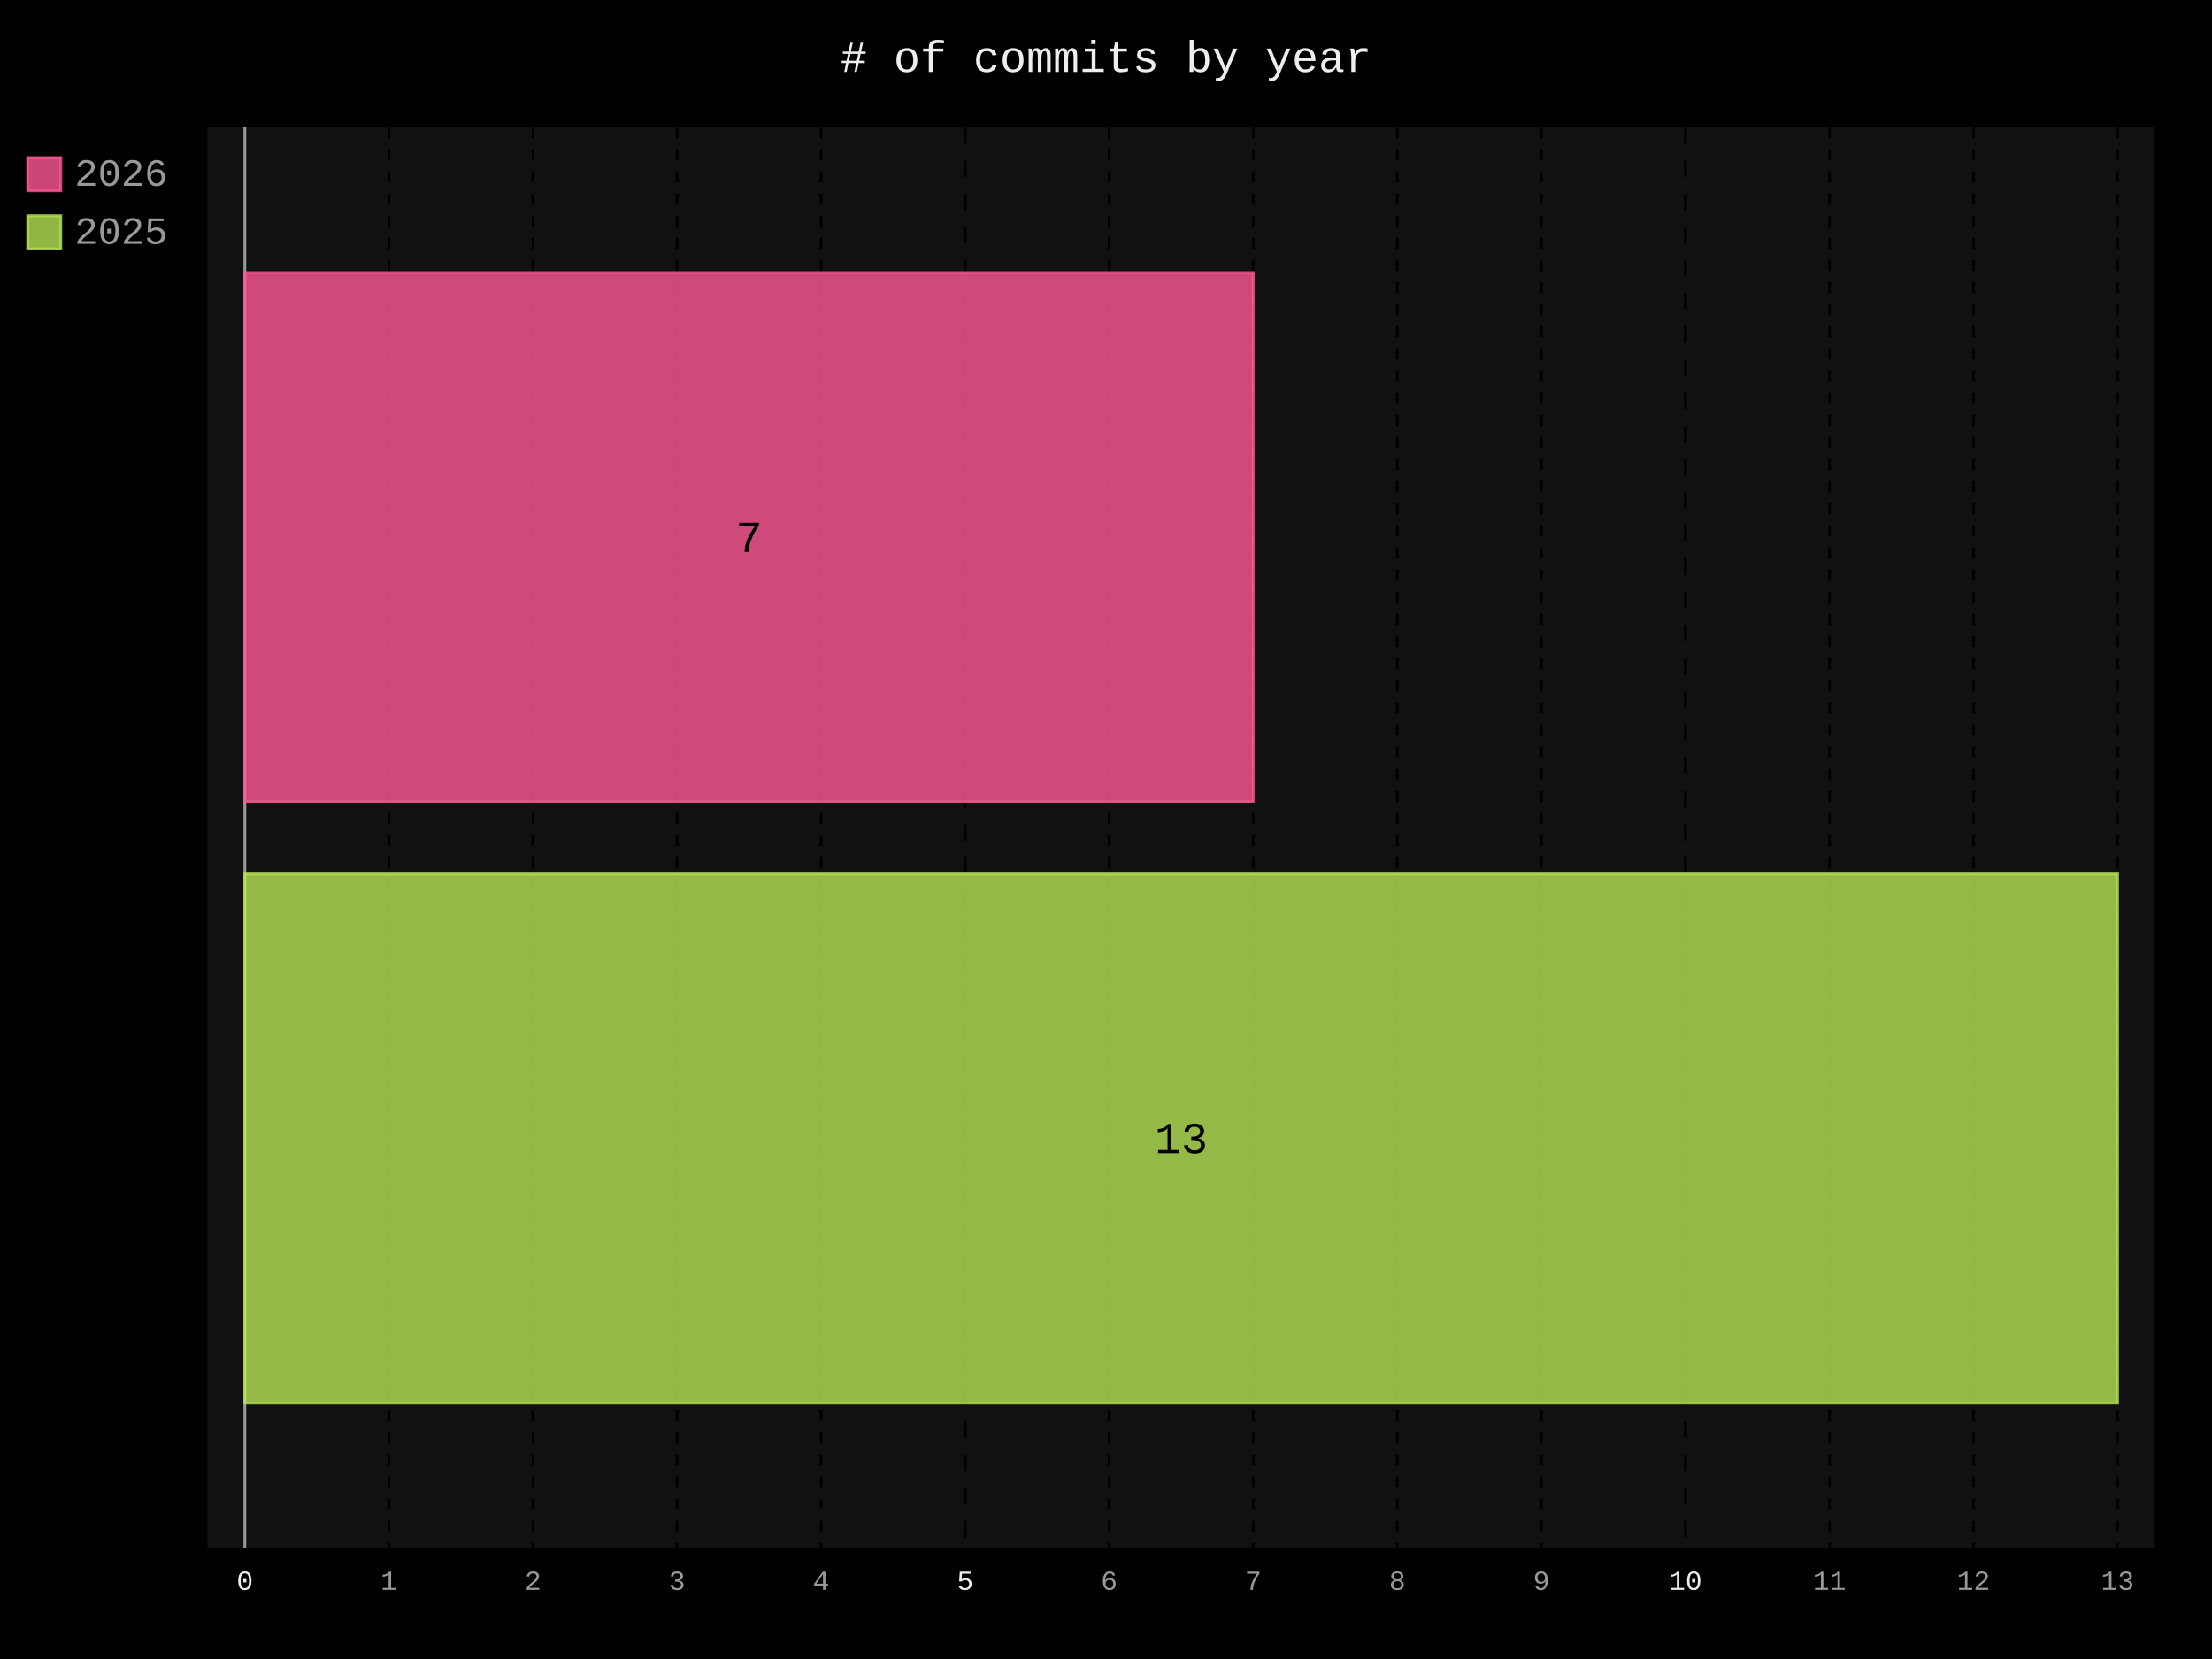
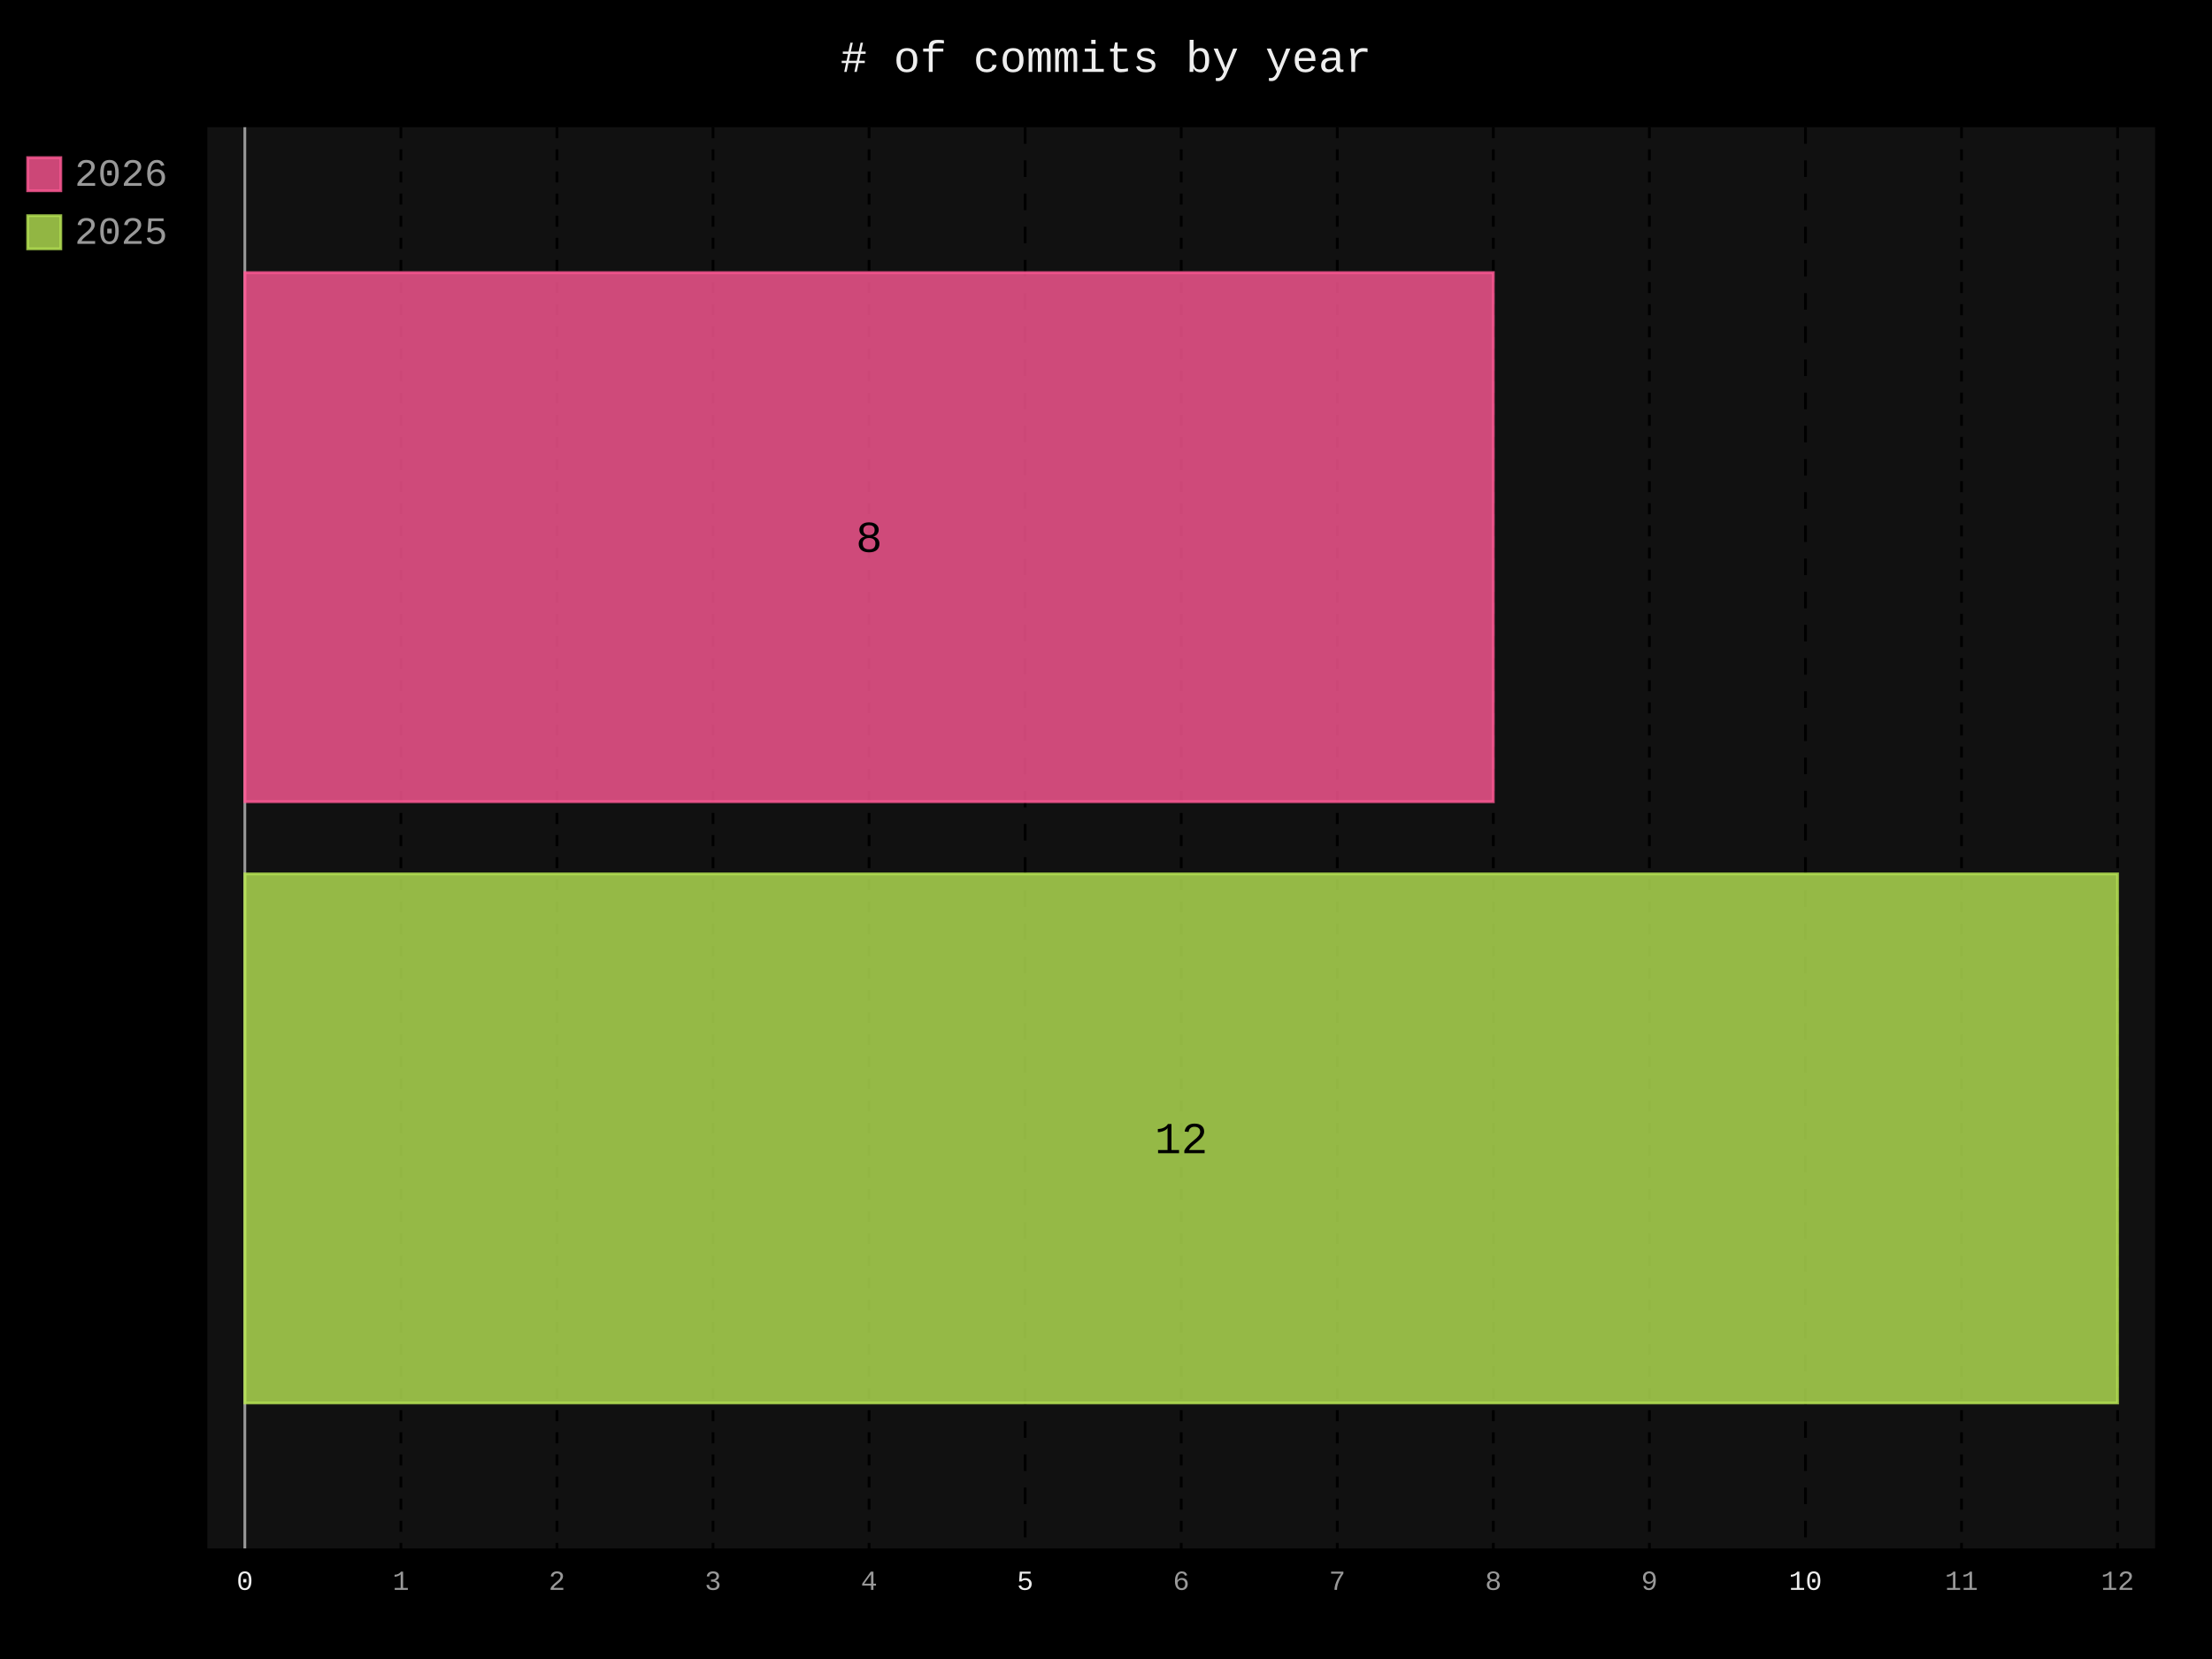
- <svg xmlns="http://www.w3.org/2000/svg" id="chart-6b385048-204c-4cba-bc8f-6c7d2066e29a" class="pygal-chart" viewBox="0 0 800 600">
+ <svg xmlns="http://www.w3.org/2000/svg" id="chart-641bc13b-fc2d-43e6-ad11-a00c5e662fc5" class="pygal-chart" viewBox="0 0 800 600">
  <defs>
-     <style type="text/css">#chart-6b385048-204c-4cba-bc8f-6c7d2066e29a{-webkit-user-select:none;-webkit-font-smoothing:antialiased;font-family:Consolas,"Liberation Mono",Menlo,Courier,monospace}#chart-6b385048-204c-4cba-bc8f-6c7d2066e29a .title{font-family:Consolas,"Liberation Mono",Menlo,Courier,monospace;font-size:16px}#chart-6b385048-204c-4cba-bc8f-6c7d2066e29a .legends .legend text{font-family:Consolas,"Liberation Mono",Menlo,Courier,monospace;font-size:14px}#chart-6b385048-204c-4cba-bc8f-6c7d2066e29a .axis text{font-family:Consolas,"Liberation Mono",Menlo,Courier,monospace;font-size:10px}#chart-6b385048-204c-4cba-bc8f-6c7d2066e29a .axis text.major{font-family:Consolas,"Liberation Mono",Menlo,Courier,monospace;font-size:10px}#chart-6b385048-204c-4cba-bc8f-6c7d2066e29a .text-overlay text.value{font-family:Consolas,"Liberation Mono",Menlo,Courier,monospace;font-size:16px}#chart-6b385048-204c-4cba-bc8f-6c7d2066e29a .text-overlay text.label{font-family:Consolas,"Liberation Mono",Menlo,Courier,monospace;font-size:10px}#chart-6b385048-204c-4cba-bc8f-6c7d2066e29a .tooltip{font-family:Consolas,"Liberation Mono",Menlo,Courier,monospace;font-size:14px}#chart-6b385048-204c-4cba-bc8f-6c7d2066e29a text.no_data{font-family:Consolas,"Liberation Mono",Menlo,Courier,monospace;font-size:64px}
- #chart-6b385048-204c-4cba-bc8f-6c7d2066e29a{background-color:black}#chart-6b385048-204c-4cba-bc8f-6c7d2066e29a path,#chart-6b385048-204c-4cba-bc8f-6c7d2066e29a line,#chart-6b385048-204c-4cba-bc8f-6c7d2066e29a rect,#chart-6b385048-204c-4cba-bc8f-6c7d2066e29a circle{-webkit-transition:250ms;-moz-transition:250ms;transition:250ms}#chart-6b385048-204c-4cba-bc8f-6c7d2066e29a .graph &gt; .background{fill:black}#chart-6b385048-204c-4cba-bc8f-6c7d2066e29a .plot &gt; .background{fill:#111}#chart-6b385048-204c-4cba-bc8f-6c7d2066e29a .graph{fill:#999}#chart-6b385048-204c-4cba-bc8f-6c7d2066e29a text.no_data{fill:#eee}#chart-6b385048-204c-4cba-bc8f-6c7d2066e29a .title{fill:#eee}#chart-6b385048-204c-4cba-bc8f-6c7d2066e29a .legends .legend text{fill:#999}#chart-6b385048-204c-4cba-bc8f-6c7d2066e29a .legends .legend:hover text{fill:#eee}#chart-6b385048-204c-4cba-bc8f-6c7d2066e29a .axis .line{stroke:#eee}#chart-6b385048-204c-4cba-bc8f-6c7d2066e29a .axis .guide.line{stroke:#555}#chart-6b385048-204c-4cba-bc8f-6c7d2066e29a .axis .major.line{stroke:#999}#chart-6b385048-204c-4cba-bc8f-6c7d2066e29a .axis text.major{fill:#eee}#chart-6b385048-204c-4cba-bc8f-6c7d2066e29a .axis.y .guides:hover .guide.line,#chart-6b385048-204c-4cba-bc8f-6c7d2066e29a .line-graph .axis.x .guides:hover .guide.line,#chart-6b385048-204c-4cba-bc8f-6c7d2066e29a .stackedline-graph .axis.x .guides:hover .guide.line,#chart-6b385048-204c-4cba-bc8f-6c7d2066e29a .xy-graph .axis.x .guides:hover .guide.line{stroke:#eee}#chart-6b385048-204c-4cba-bc8f-6c7d2066e29a .axis .guides:hover text{fill:#eee}#chart-6b385048-204c-4cba-bc8f-6c7d2066e29a .reactive{fill-opacity:.8;stroke-opacity:.8;stroke-width:1}#chart-6b385048-204c-4cba-bc8f-6c7d2066e29a .ci{stroke:#999}#chart-6b385048-204c-4cba-bc8f-6c7d2066e29a .reactive.active,#chart-6b385048-204c-4cba-bc8f-6c7d2066e29a .active .reactive{fill-opacity:.4;stroke-opacity:.9;stroke-width:4}#chart-6b385048-204c-4cba-bc8f-6c7d2066e29a .ci .reactive.active{stroke-width:1.5}#chart-6b385048-204c-4cba-bc8f-6c7d2066e29a .series text{fill:#eee}#chart-6b385048-204c-4cba-bc8f-6c7d2066e29a .tooltip rect{fill:#111;stroke:#eee;-webkit-transition:opacity 250ms;-moz-transition:opacity 250ms;transition:opacity 250ms}#chart-6b385048-204c-4cba-bc8f-6c7d2066e29a .tooltip .label{fill:#999}#chart-6b385048-204c-4cba-bc8f-6c7d2066e29a .tooltip .label{fill:#999}#chart-6b385048-204c-4cba-bc8f-6c7d2066e29a .tooltip .legend{font-size:.8em;fill:#555}#chart-6b385048-204c-4cba-bc8f-6c7d2066e29a .tooltip .x_label{font-size:.6em;fill:#eee}#chart-6b385048-204c-4cba-bc8f-6c7d2066e29a .tooltip .xlink{font-size:.5em;text-decoration:underline}#chart-6b385048-204c-4cba-bc8f-6c7d2066e29a .tooltip .value{font-size:1.5em}#chart-6b385048-204c-4cba-bc8f-6c7d2066e29a .bound{font-size:.5em}#chart-6b385048-204c-4cba-bc8f-6c7d2066e29a .max-value{font-size:.75em;fill:#555}#chart-6b385048-204c-4cba-bc8f-6c7d2066e29a .map-element{fill:#111;stroke:#555 !important}#chart-6b385048-204c-4cba-bc8f-6c7d2066e29a .map-element .reactive{fill-opacity:inherit;stroke-opacity:inherit}#chart-6b385048-204c-4cba-bc8f-6c7d2066e29a .color-0,#chart-6b385048-204c-4cba-bc8f-6c7d2066e29a .color-0 a:visited{stroke:#ff5995;fill:#ff5995}#chart-6b385048-204c-4cba-bc8f-6c7d2066e29a .color-1,#chart-6b385048-204c-4cba-bc8f-6c7d2066e29a .color-1 a:visited{stroke:#b6e354;fill:#b6e354}#chart-6b385048-204c-4cba-bc8f-6c7d2066e29a .text-overlay .color-0 text{fill:black}#chart-6b385048-204c-4cba-bc8f-6c7d2066e29a .text-overlay .color-1 text{fill:black}
- #chart-6b385048-204c-4cba-bc8f-6c7d2066e29a text.no_data{text-anchor:middle}#chart-6b385048-204c-4cba-bc8f-6c7d2066e29a .guide.line{fill:none}#chart-6b385048-204c-4cba-bc8f-6c7d2066e29a .centered{text-anchor:middle}#chart-6b385048-204c-4cba-bc8f-6c7d2066e29a .title{text-anchor:middle}#chart-6b385048-204c-4cba-bc8f-6c7d2066e29a .legends .legend text{fill-opacity:1}#chart-6b385048-204c-4cba-bc8f-6c7d2066e29a .axis.x text{text-anchor:middle}#chart-6b385048-204c-4cba-bc8f-6c7d2066e29a .axis.x:not(.web) text[transform]{text-anchor:start}#chart-6b385048-204c-4cba-bc8f-6c7d2066e29a .axis.x:not(.web) text[transform].backwards{text-anchor:end}#chart-6b385048-204c-4cba-bc8f-6c7d2066e29a .axis.y text{text-anchor:end}#chart-6b385048-204c-4cba-bc8f-6c7d2066e29a .axis.y text[transform].backwards{text-anchor:start}#chart-6b385048-204c-4cba-bc8f-6c7d2066e29a .axis.y2 text{text-anchor:start}#chart-6b385048-204c-4cba-bc8f-6c7d2066e29a .axis.y2 text[transform].backwards{text-anchor:end}#chart-6b385048-204c-4cba-bc8f-6c7d2066e29a .axis .guide.line{stroke-dasharray:4,4;stroke:black}#chart-6b385048-204c-4cba-bc8f-6c7d2066e29a .axis .major.guide.line{stroke-dasharray:6,6;stroke:black}#chart-6b385048-204c-4cba-bc8f-6c7d2066e29a .horizontal .axis.y .guide.line,#chart-6b385048-204c-4cba-bc8f-6c7d2066e29a .horizontal .axis.y2 .guide.line,#chart-6b385048-204c-4cba-bc8f-6c7d2066e29a .vertical .axis.x .guide.line{opacity:0}#chart-6b385048-204c-4cba-bc8f-6c7d2066e29a .horizontal .axis.always_show .guide.line,#chart-6b385048-204c-4cba-bc8f-6c7d2066e29a .vertical .axis.always_show .guide.line{opacity:1 !important}#chart-6b385048-204c-4cba-bc8f-6c7d2066e29a .axis.y .guides:hover .guide.line,#chart-6b385048-204c-4cba-bc8f-6c7d2066e29a .axis.y2 .guides:hover .guide.line,#chart-6b385048-204c-4cba-bc8f-6c7d2066e29a .axis.x .guides:hover .guide.line{opacity:1}#chart-6b385048-204c-4cba-bc8f-6c7d2066e29a .axis .guides:hover text{opacity:1}#chart-6b385048-204c-4cba-bc8f-6c7d2066e29a .nofill{fill:none}#chart-6b385048-204c-4cba-bc8f-6c7d2066e29a .subtle-fill{fill-opacity:.2}#chart-6b385048-204c-4cba-bc8f-6c7d2066e29a .dot{stroke-width:1px;fill-opacity:1;stroke-opacity:1}#chart-6b385048-204c-4cba-bc8f-6c7d2066e29a .dot.active{stroke-width:5px}#chart-6b385048-204c-4cba-bc8f-6c7d2066e29a .dot.negative{fill:transparent}#chart-6b385048-204c-4cba-bc8f-6c7d2066e29a text,#chart-6b385048-204c-4cba-bc8f-6c7d2066e29a tspan{stroke:none !important}#chart-6b385048-204c-4cba-bc8f-6c7d2066e29a .series text.active{opacity:1}#chart-6b385048-204c-4cba-bc8f-6c7d2066e29a .tooltip rect{fill-opacity:.95;stroke-width:.5}#chart-6b385048-204c-4cba-bc8f-6c7d2066e29a .tooltip text{fill-opacity:1}#chart-6b385048-204c-4cba-bc8f-6c7d2066e29a .showable{visibility:hidden}#chart-6b385048-204c-4cba-bc8f-6c7d2066e29a .showable.shown{visibility:visible}#chart-6b385048-204c-4cba-bc8f-6c7d2066e29a .gauge-background{fill:rgba(229,229,229,1);stroke:none}#chart-6b385048-204c-4cba-bc8f-6c7d2066e29a .bg-lines{stroke:black;stroke-width:2px}</style>
+     <style type="text/css">#chart-641bc13b-fc2d-43e6-ad11-a00c5e662fc5{-webkit-user-select:none;-webkit-font-smoothing:antialiased;font-family:Consolas,"Liberation Mono",Menlo,Courier,monospace}#chart-641bc13b-fc2d-43e6-ad11-a00c5e662fc5 .title{font-family:Consolas,"Liberation Mono",Menlo,Courier,monospace;font-size:16px}#chart-641bc13b-fc2d-43e6-ad11-a00c5e662fc5 .legends .legend text{font-family:Consolas,"Liberation Mono",Menlo,Courier,monospace;font-size:14px}#chart-641bc13b-fc2d-43e6-ad11-a00c5e662fc5 .axis text{font-family:Consolas,"Liberation Mono",Menlo,Courier,monospace;font-size:10px}#chart-641bc13b-fc2d-43e6-ad11-a00c5e662fc5 .axis text.major{font-family:Consolas,"Liberation Mono",Menlo,Courier,monospace;font-size:10px}#chart-641bc13b-fc2d-43e6-ad11-a00c5e662fc5 .text-overlay text.value{font-family:Consolas,"Liberation Mono",Menlo,Courier,monospace;font-size:16px}#chart-641bc13b-fc2d-43e6-ad11-a00c5e662fc5 .text-overlay text.label{font-family:Consolas,"Liberation Mono",Menlo,Courier,monospace;font-size:10px}#chart-641bc13b-fc2d-43e6-ad11-a00c5e662fc5 .tooltip{font-family:Consolas,"Liberation Mono",Menlo,Courier,monospace;font-size:14px}#chart-641bc13b-fc2d-43e6-ad11-a00c5e662fc5 text.no_data{font-family:Consolas,"Liberation Mono",Menlo,Courier,monospace;font-size:64px}
+ #chart-641bc13b-fc2d-43e6-ad11-a00c5e662fc5{background-color:black}#chart-641bc13b-fc2d-43e6-ad11-a00c5e662fc5 path,#chart-641bc13b-fc2d-43e6-ad11-a00c5e662fc5 line,#chart-641bc13b-fc2d-43e6-ad11-a00c5e662fc5 rect,#chart-641bc13b-fc2d-43e6-ad11-a00c5e662fc5 circle{-webkit-transition:250ms;-moz-transition:250ms;transition:250ms}#chart-641bc13b-fc2d-43e6-ad11-a00c5e662fc5 .graph &gt; .background{fill:black}#chart-641bc13b-fc2d-43e6-ad11-a00c5e662fc5 .plot &gt; .background{fill:#111}#chart-641bc13b-fc2d-43e6-ad11-a00c5e662fc5 .graph{fill:#999}#chart-641bc13b-fc2d-43e6-ad11-a00c5e662fc5 text.no_data{fill:#eee}#chart-641bc13b-fc2d-43e6-ad11-a00c5e662fc5 .title{fill:#eee}#chart-641bc13b-fc2d-43e6-ad11-a00c5e662fc5 .legends .legend text{fill:#999}#chart-641bc13b-fc2d-43e6-ad11-a00c5e662fc5 .legends .legend:hover text{fill:#eee}#chart-641bc13b-fc2d-43e6-ad11-a00c5e662fc5 .axis .line{stroke:#eee}#chart-641bc13b-fc2d-43e6-ad11-a00c5e662fc5 .axis .guide.line{stroke:#555}#chart-641bc13b-fc2d-43e6-ad11-a00c5e662fc5 .axis .major.line{stroke:#999}#chart-641bc13b-fc2d-43e6-ad11-a00c5e662fc5 .axis text.major{fill:#eee}#chart-641bc13b-fc2d-43e6-ad11-a00c5e662fc5 .axis.y .guides:hover .guide.line,#chart-641bc13b-fc2d-43e6-ad11-a00c5e662fc5 .line-graph .axis.x .guides:hover .guide.line,#chart-641bc13b-fc2d-43e6-ad11-a00c5e662fc5 .stackedline-graph .axis.x .guides:hover .guide.line,#chart-641bc13b-fc2d-43e6-ad11-a00c5e662fc5 .xy-graph .axis.x .guides:hover .guide.line{stroke:#eee}#chart-641bc13b-fc2d-43e6-ad11-a00c5e662fc5 .axis .guides:hover text{fill:#eee}#chart-641bc13b-fc2d-43e6-ad11-a00c5e662fc5 .reactive{fill-opacity:.8;stroke-opacity:.8;stroke-width:1}#chart-641bc13b-fc2d-43e6-ad11-a00c5e662fc5 .ci{stroke:#999}#chart-641bc13b-fc2d-43e6-ad11-a00c5e662fc5 .reactive.active,#chart-641bc13b-fc2d-43e6-ad11-a00c5e662fc5 .active .reactive{fill-opacity:.4;stroke-opacity:.9;stroke-width:4}#chart-641bc13b-fc2d-43e6-ad11-a00c5e662fc5 .ci .reactive.active{stroke-width:1.5}#chart-641bc13b-fc2d-43e6-ad11-a00c5e662fc5 .series text{fill:#eee}#chart-641bc13b-fc2d-43e6-ad11-a00c5e662fc5 .tooltip rect{fill:#111;stroke:#eee;-webkit-transition:opacity 250ms;-moz-transition:opacity 250ms;transition:opacity 250ms}#chart-641bc13b-fc2d-43e6-ad11-a00c5e662fc5 .tooltip .label{fill:#999}#chart-641bc13b-fc2d-43e6-ad11-a00c5e662fc5 .tooltip .label{fill:#999}#chart-641bc13b-fc2d-43e6-ad11-a00c5e662fc5 .tooltip .legend{font-size:.8em;fill:#555}#chart-641bc13b-fc2d-43e6-ad11-a00c5e662fc5 .tooltip .x_label{font-size:.6em;fill:#eee}#chart-641bc13b-fc2d-43e6-ad11-a00c5e662fc5 .tooltip .xlink{font-size:.5em;text-decoration:underline}#chart-641bc13b-fc2d-43e6-ad11-a00c5e662fc5 .tooltip .value{font-size:1.5em}#chart-641bc13b-fc2d-43e6-ad11-a00c5e662fc5 .bound{font-size:.5em}#chart-641bc13b-fc2d-43e6-ad11-a00c5e662fc5 .max-value{font-size:.75em;fill:#555}#chart-641bc13b-fc2d-43e6-ad11-a00c5e662fc5 .map-element{fill:#111;stroke:#555 !important}#chart-641bc13b-fc2d-43e6-ad11-a00c5e662fc5 .map-element .reactive{fill-opacity:inherit;stroke-opacity:inherit}#chart-641bc13b-fc2d-43e6-ad11-a00c5e662fc5 .color-0,#chart-641bc13b-fc2d-43e6-ad11-a00c5e662fc5 .color-0 a:visited{stroke:#ff5995;fill:#ff5995}#chart-641bc13b-fc2d-43e6-ad11-a00c5e662fc5 .color-1,#chart-641bc13b-fc2d-43e6-ad11-a00c5e662fc5 .color-1 a:visited{stroke:#b6e354;fill:#b6e354}#chart-641bc13b-fc2d-43e6-ad11-a00c5e662fc5 .text-overlay .color-0 text{fill:black}#chart-641bc13b-fc2d-43e6-ad11-a00c5e662fc5 .text-overlay .color-1 text{fill:black}
+ #chart-641bc13b-fc2d-43e6-ad11-a00c5e662fc5 text.no_data{text-anchor:middle}#chart-641bc13b-fc2d-43e6-ad11-a00c5e662fc5 .guide.line{fill:none}#chart-641bc13b-fc2d-43e6-ad11-a00c5e662fc5 .centered{text-anchor:middle}#chart-641bc13b-fc2d-43e6-ad11-a00c5e662fc5 .title{text-anchor:middle}#chart-641bc13b-fc2d-43e6-ad11-a00c5e662fc5 .legends .legend text{fill-opacity:1}#chart-641bc13b-fc2d-43e6-ad11-a00c5e662fc5 .axis.x text{text-anchor:middle}#chart-641bc13b-fc2d-43e6-ad11-a00c5e662fc5 .axis.x:not(.web) text[transform]{text-anchor:start}#chart-641bc13b-fc2d-43e6-ad11-a00c5e662fc5 .axis.x:not(.web) text[transform].backwards{text-anchor:end}#chart-641bc13b-fc2d-43e6-ad11-a00c5e662fc5 .axis.y text{text-anchor:end}#chart-641bc13b-fc2d-43e6-ad11-a00c5e662fc5 .axis.y text[transform].backwards{text-anchor:start}#chart-641bc13b-fc2d-43e6-ad11-a00c5e662fc5 .axis.y2 text{text-anchor:start}#chart-641bc13b-fc2d-43e6-ad11-a00c5e662fc5 .axis.y2 text[transform].backwards{text-anchor:end}#chart-641bc13b-fc2d-43e6-ad11-a00c5e662fc5 .axis .guide.line{stroke-dasharray:4,4;stroke:black}#chart-641bc13b-fc2d-43e6-ad11-a00c5e662fc5 .axis .major.guide.line{stroke-dasharray:6,6;stroke:black}#chart-641bc13b-fc2d-43e6-ad11-a00c5e662fc5 .horizontal .axis.y .guide.line,#chart-641bc13b-fc2d-43e6-ad11-a00c5e662fc5 .horizontal .axis.y2 .guide.line,#chart-641bc13b-fc2d-43e6-ad11-a00c5e662fc5 .vertical .axis.x .guide.line{opacity:0}#chart-641bc13b-fc2d-43e6-ad11-a00c5e662fc5 .horizontal .axis.always_show .guide.line,#chart-641bc13b-fc2d-43e6-ad11-a00c5e662fc5 .vertical .axis.always_show .guide.line{opacity:1 !important}#chart-641bc13b-fc2d-43e6-ad11-a00c5e662fc5 .axis.y .guides:hover .guide.line,#chart-641bc13b-fc2d-43e6-ad11-a00c5e662fc5 .axis.y2 .guides:hover .guide.line,#chart-641bc13b-fc2d-43e6-ad11-a00c5e662fc5 .axis.x .guides:hover .guide.line{opacity:1}#chart-641bc13b-fc2d-43e6-ad11-a00c5e662fc5 .axis .guides:hover text{opacity:1}#chart-641bc13b-fc2d-43e6-ad11-a00c5e662fc5 .nofill{fill:none}#chart-641bc13b-fc2d-43e6-ad11-a00c5e662fc5 .subtle-fill{fill-opacity:.2}#chart-641bc13b-fc2d-43e6-ad11-a00c5e662fc5 .dot{stroke-width:1px;fill-opacity:1;stroke-opacity:1}#chart-641bc13b-fc2d-43e6-ad11-a00c5e662fc5 .dot.active{stroke-width:5px}#chart-641bc13b-fc2d-43e6-ad11-a00c5e662fc5 .dot.negative{fill:transparent}#chart-641bc13b-fc2d-43e6-ad11-a00c5e662fc5 text,#chart-641bc13b-fc2d-43e6-ad11-a00c5e662fc5 tspan{stroke:none !important}#chart-641bc13b-fc2d-43e6-ad11-a00c5e662fc5 .series text.active{opacity:1}#chart-641bc13b-fc2d-43e6-ad11-a00c5e662fc5 .tooltip rect{fill-opacity:.95;stroke-width:.5}#chart-641bc13b-fc2d-43e6-ad11-a00c5e662fc5 .tooltip text{fill-opacity:1}#chart-641bc13b-fc2d-43e6-ad11-a00c5e662fc5 .showable{visibility:hidden}#chart-641bc13b-fc2d-43e6-ad11-a00c5e662fc5 .showable.shown{visibility:visible}#chart-641bc13b-fc2d-43e6-ad11-a00c5e662fc5 .gauge-background{fill:rgba(229,229,229,1);stroke:none}#chart-641bc13b-fc2d-43e6-ad11-a00c5e662fc5 .bg-lines{stroke:black;stroke-width:2px}</style>
  </defs>
  <g class="graph horizontalbar-graph horizontal">
    <rect x="0" y="0" width="800" height="600" class="background" />
    <g transform="translate(75, 46)" class="plot">
      <rect x="0" y="0" width="704.4" height="514" class="background" />
      <g class="axis x always_show">
        <g class="guides">
          <path d="M13.546 0 v514" class="axis major line" />
          <text x="13.546" y="529.0" class="major">0</text>
        </g>
        <g class="guides">
-           <path d="M65.647 0 v514" class="guide line" />
-           <text x="65.647" y="529.0" class="">1</text>
+           <path d="M69.988 0 v514" class="guide line" />
+           <text x="69.988" y="529.0" class="">1</text>
        </g>
        <g class="guides">
-           <path d="M117.747 0 v514" class="guide line" />
-           <text x="117.747" y="529.0" class="">2</text>
+           <path d="M126.431 0 v514" class="guide line" />
+           <text x="126.431" y="529.0" class="">2</text>
        </g>
        <g class="guides">
-           <path d="M169.848 0 v514" class="guide line" />
-           <text x="169.848" y="529.0" class="">3</text>
+           <path d="M182.873 0 v514" class="guide line" />
+           <text x="182.873" y="529.0" class="">3</text>
        </g>
        <g class="guides">
-           <path d="M221.949 0 v514" class="guide line" />
-           <text x="221.949" y="529.0" class="">4</text>
+           <path d="M239.315 0 v514" class="guide line" />
+           <text x="239.315" y="529.0" class="">4</text>
        </g>
        <g class="guides">
-           <path d="M274.049 0 v514" class="major guide line" />
-           <text x="274.049" y="529.0" class="major">5</text>
+           <path d="M295.758 0 v514" class="major guide line" />
+           <text x="295.758" y="529.0" class="major">5</text>
        </g>
        <g class="guides">
-           <path d="M326.15 0 v514" class="guide line" />
-           <text x="326.15" y="529.0" class="">6</text>
+           <path d="M352.2 0 v514" class="guide line" />
+           <text x="352.2" y="529.0" class="">6</text>
        </g>
        <g class="guides">
-           <path d="M378.25 0 v514" class="guide line" />
-           <text x="378.25" y="529.0" class="">7</text>
+           <path d="M408.642 0 v514" class="guide line" />
+           <text x="408.642" y="529.0" class="">7</text>
        </g>
        <g class="guides">
-           <path d="M430.351 0 v514" class="guide line" />
-           <text x="430.351" y="529.0" class="">8</text>
+           <path d="M465.085 0 v514" class="guide line" />
+           <text x="465.085" y="529.0" class="">8</text>
        </g>
        <g class="guides">
-           <path d="M482.451 0 v514" class="guide line" />
-           <text x="482.451" y="529.0" class="">9</text>
+           <path d="M521.527 0 v514" class="guide line" />
+           <text x="521.527" y="529.0" class="">9</text>
        </g>
        <g class="guides">
-           <path d="M534.552 0 v514" class="major guide line" />
-           <text x="534.552" y="529.0" class="major">10</text>
+           <path d="M577.969 0 v514" class="major guide line" />
+           <text x="577.969" y="529.0" class="major">10</text>
        </g>
        <g class="guides">
-           <path d="M586.653 0 v514" class="guide line" />
-           <text x="586.653" y="529.0" class="">11</text>
-         </g>
-         <g class="guides">
-           <path d="M638.753 0 v514" class="guide line" />
-           <text x="638.753" y="529.0" class="">12</text>
+           <path d="M634.412 0 v514" class="guide line" />
+           <text x="634.412" y="529.0" class="">11</text>
        </g>
        <g class="guides">
          <path d="M690.854 0 v514" class="guide line" />
-           <text x="690.854" y="529.0" class="">13</text>
+           <text x="690.854" y="529.0" class="">12</text>
        </g>
      </g>
      <g class="series serie-1 color-1">
        <g class="bars">
          <g class="bar">
            <rect x="13.546" y="270.048" rx="0" ry="0" width="677.308" height="191.366" class="rect reactive tooltip-trigger" />
          </g>
        </g>
      </g>
      <g class="series serie-0 color-0">
        <g class="bars">
          <g class="bar">
-             <rect x="13.546" y="52.586" rx="0" ry="0" width="364.704" height="191.366" class="rect reactive tooltip-trigger" />
+             <rect x="13.546" y="52.586" rx="0" ry="0" width="451.538" height="191.366" class="rect reactive tooltip-trigger" />
          </g>
        </g>
      </g>
    </g>
    <g class="titles">
      <text x="400.0" y="26" class="title plot_title"># of commits by year</text>
    </g>
    <g transform="translate(75, 46)" class="plot overlay">
      <g class="series serie-1 color-1" />
      <g class="series serie-0 color-0" />
    </g>
    <g transform="translate(75, 46)" class="plot text-overlay">
      <g class="series serie-1 color-1">
-         <text text-anchor="middle" x="352.2" y="371.064" class="value">13</text>
+         <text text-anchor="middle" x="352.2" y="371.064" class="value">12</text>
      </g>
      <g class="series serie-0 color-0">
-         <text text-anchor="middle" x="195.898" y="153.603" class="value">7</text>
+         <text text-anchor="middle" x="239.315" y="153.603" class="value">8</text>
      </g>
    </g>
    <g transform="translate(75, 46)" class="plot tooltip-overlay">
      <g transform="translate(0 0)" style="opacity: 0" class="tooltip">
        <rect rx="0" ry="0" width="0" height="0" class="tooltip-box" />
        <g class="text" />
      </g>
    </g>
    <g transform="translate(10, 56)" class="legends">
      <g id="activate-serie-0" class="legend reactive activate-serie">
        <rect x="0.0" y="1.0" width="12" height="12" class="color-0 reactive" />
        <text x="17.0" y="11.2">2026</text>
      </g>
      <g id="activate-serie-1" class="legend reactive activate-serie">
        <rect x="0.0" y="22.0" width="12" height="12" class="color-1 reactive" />
        <text x="17.0" y="32.2">2025</text>
      </g>
    </g>
    <g transform="translate(790, 56)" class="legends" />
  </g>
</svg>
